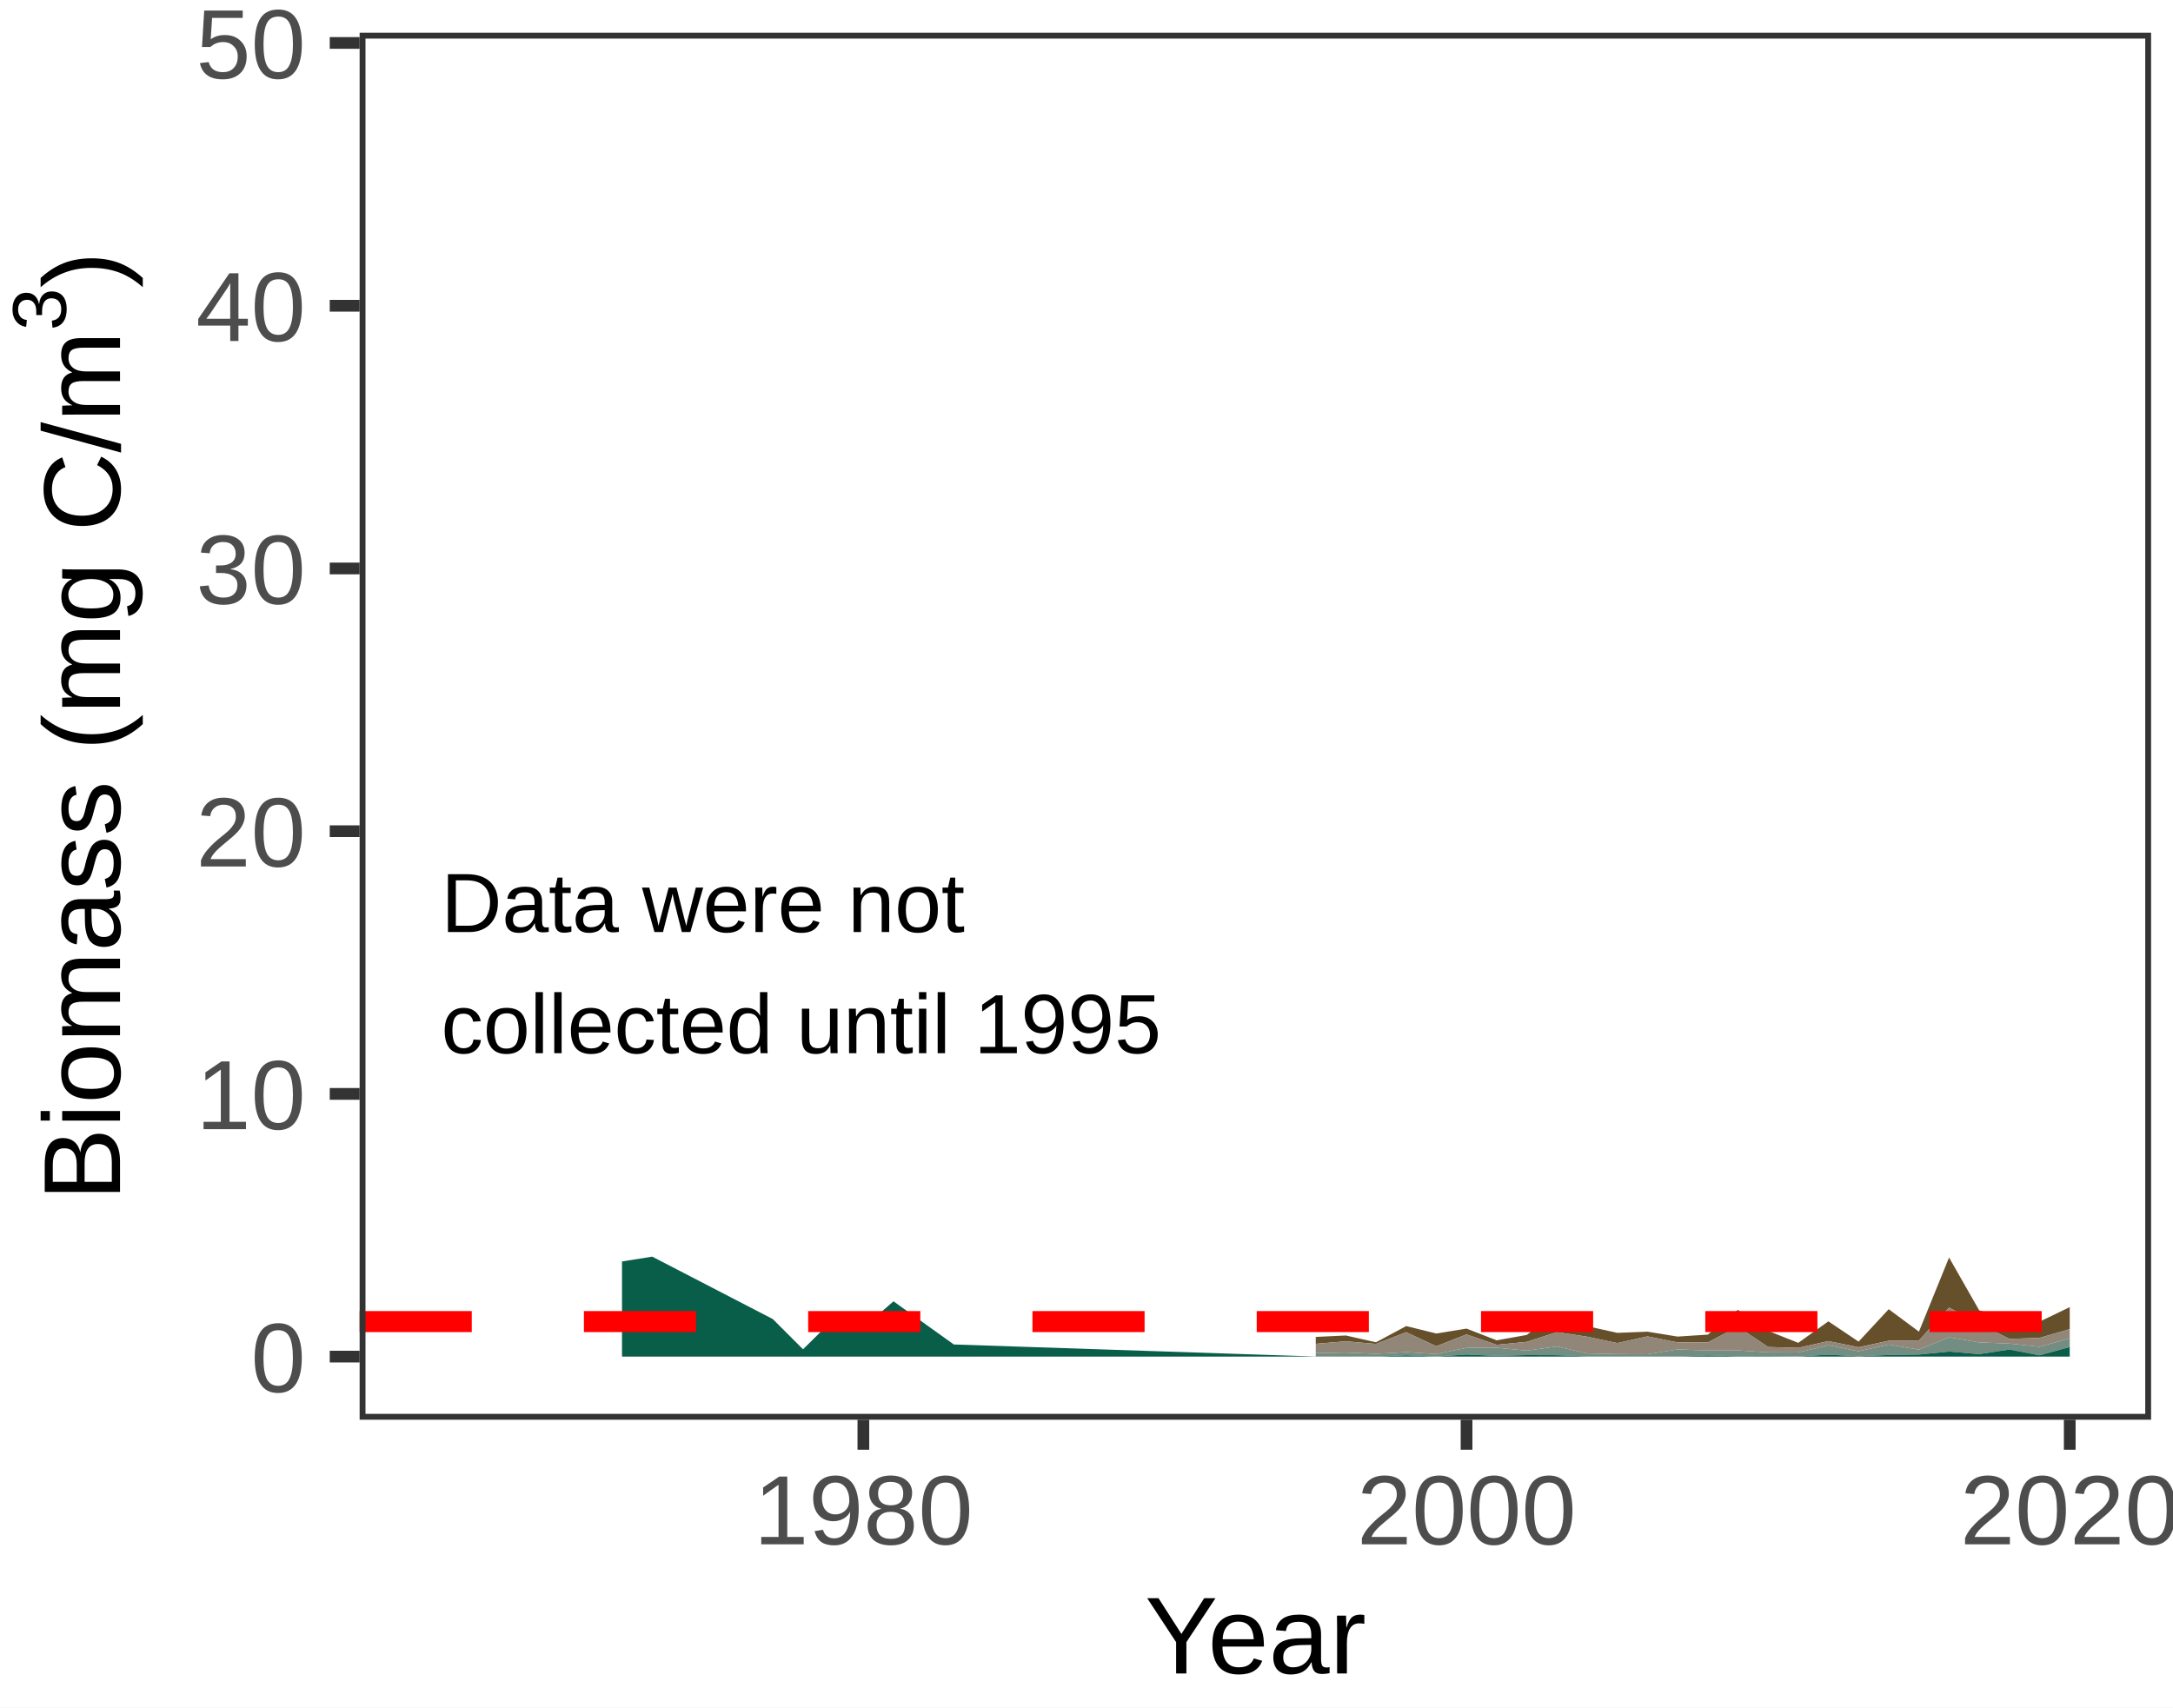
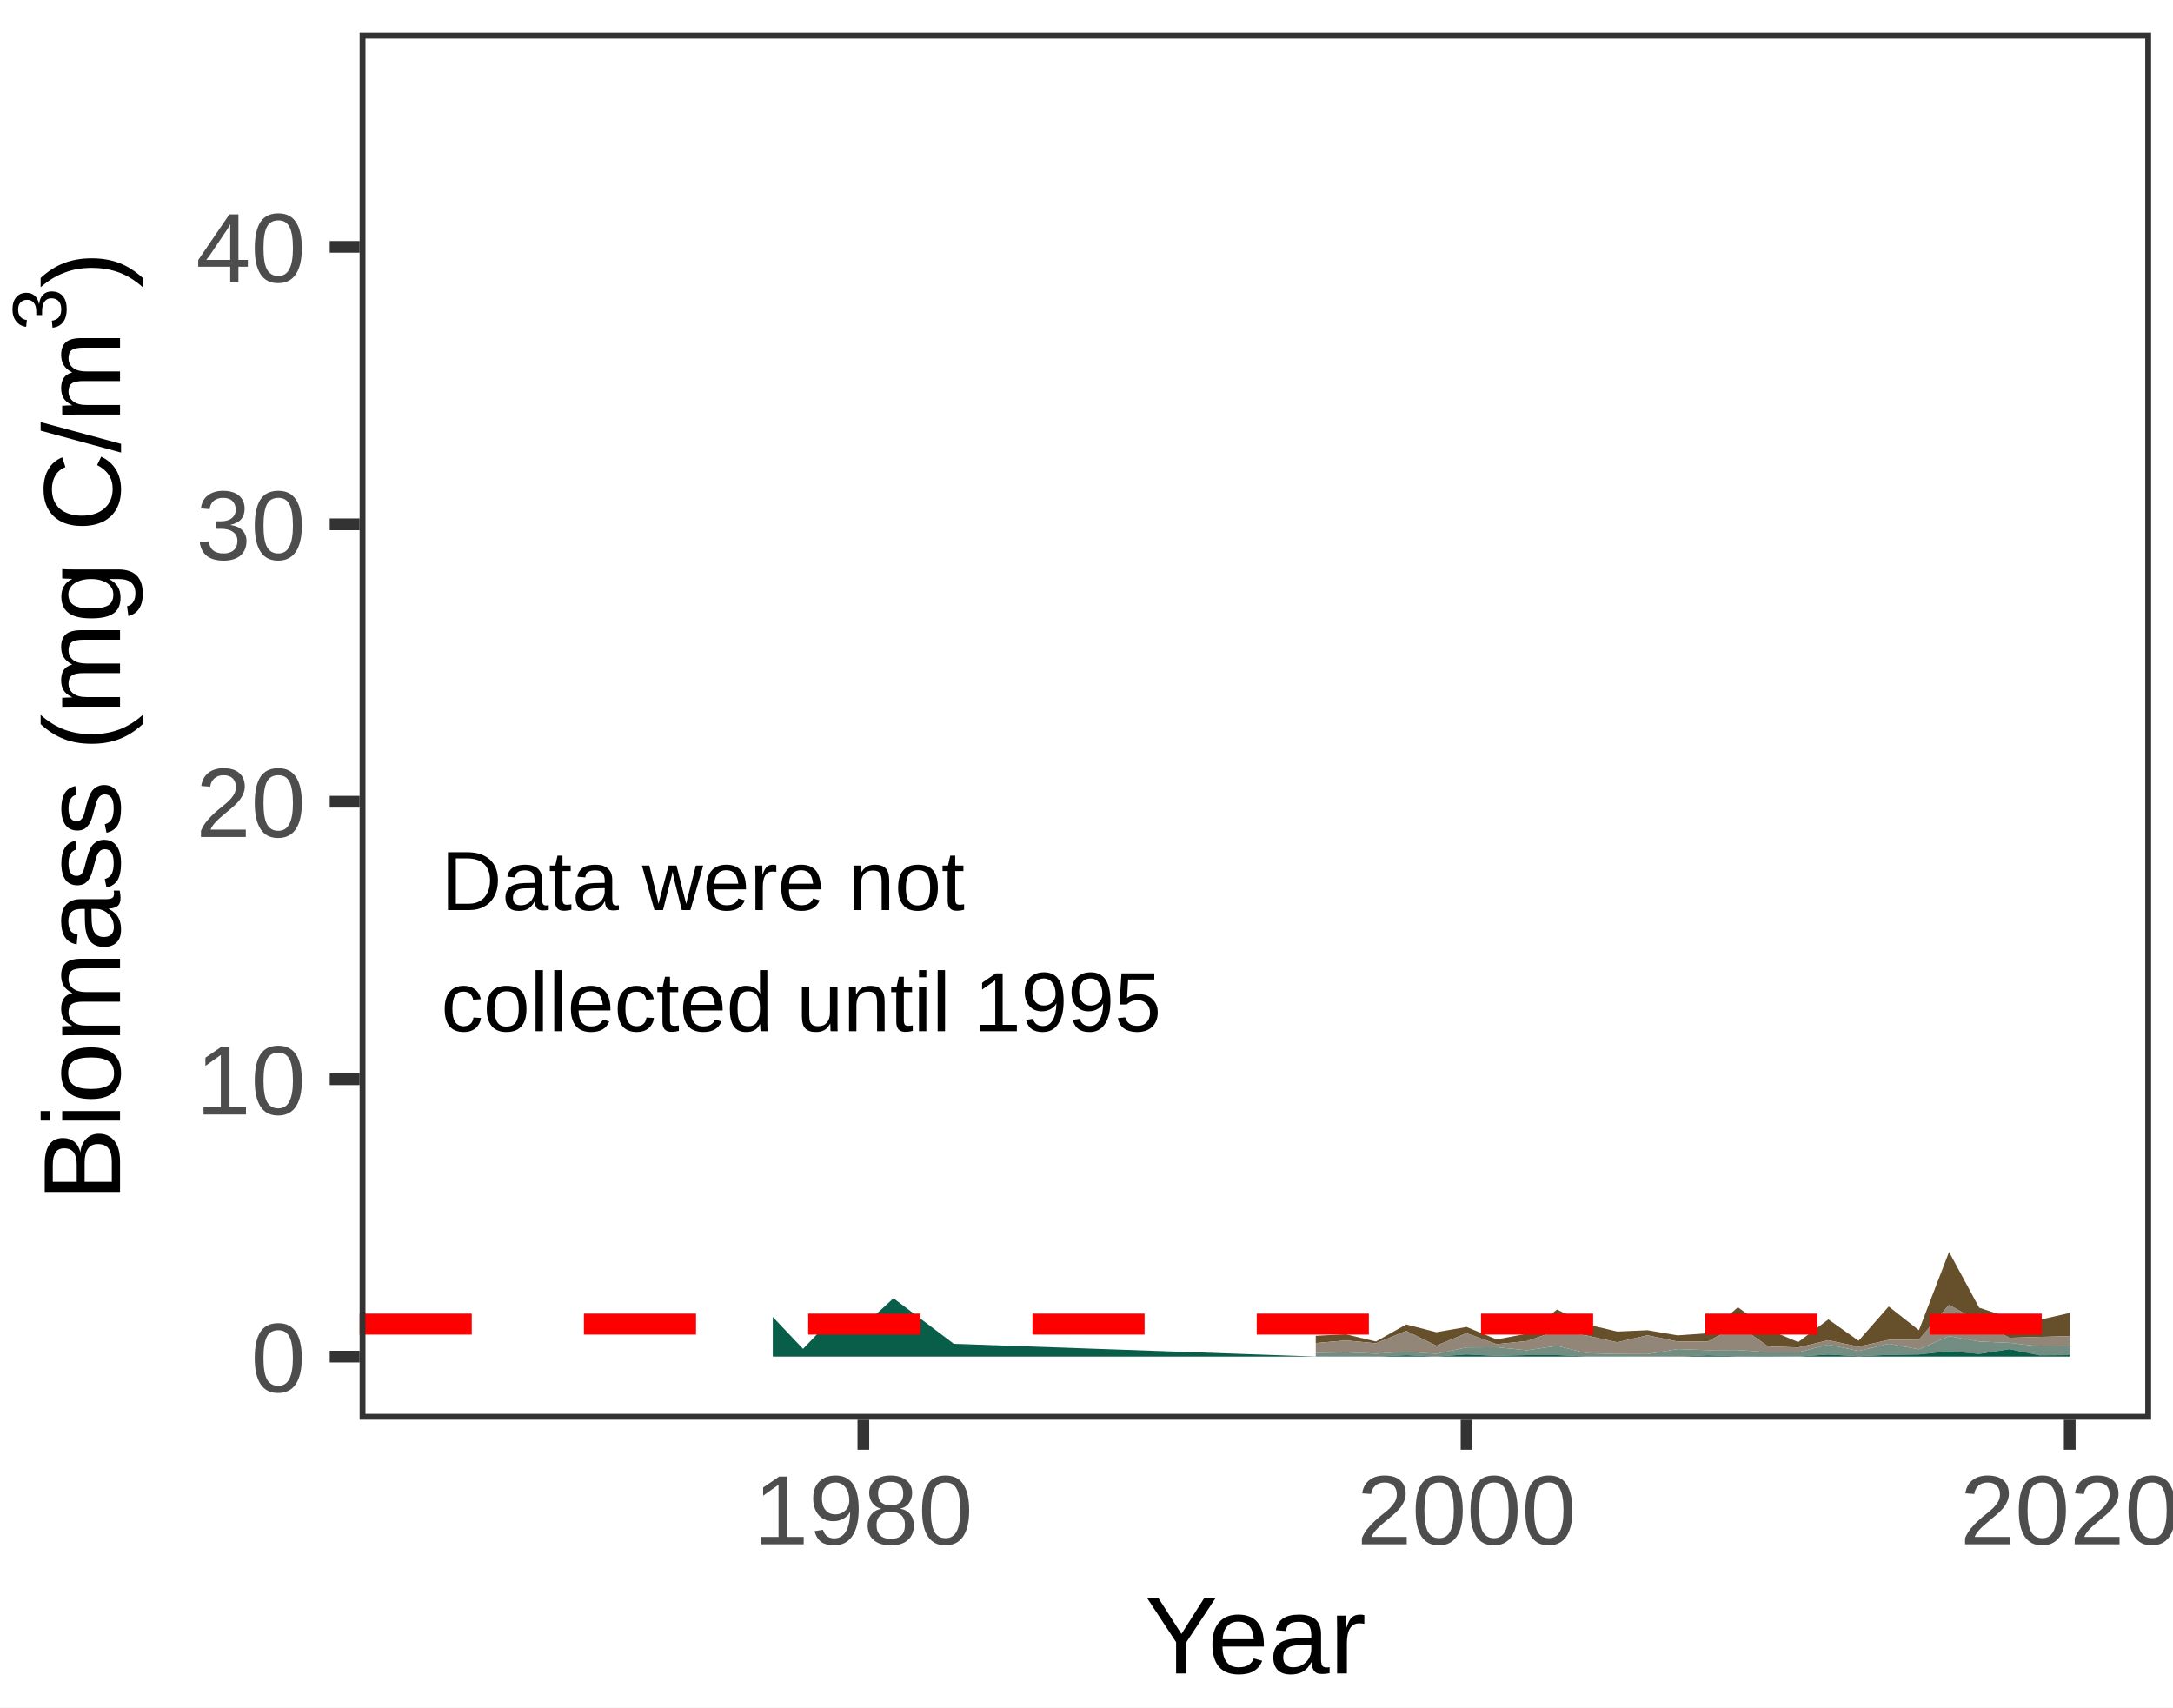
<svg xmlns="http://www.w3.org/2000/svg" class="svglite" width="198.43pt" height="155.91pt" viewBox="0 0 198.43 155.91">
  <defs>
    <style type="text/css">
    .svglite line, .svglite polyline, .svglite polygon, .svglite path, .svglite rect, .svglite circle {
      fill: none;
      stroke: #000000;
      stroke-linecap: round;
      stroke-linejoin: round;
      stroke-miterlimit: 10.00;
    }
  </style>
  </defs>
  <rect width="100%" height="100%" style="stroke: none; fill: #FFFFFF;" />
  <defs>
    <clipPath id="cpMC4wMHwxOTguNDN8MC4wMHwxNTUuOTE=">
      <rect x="0.00" y="0.00" width="198.43" height="155.91" />
    </clipPath>
  </defs>
  <g clip-path="url(#cpMC4wMHwxOTguNDN8MC4wMHwxNTUuOTE=)">
    <rect x="0.00" y="0.00" width="198.43" height="155.91" style="stroke-width: 1.07; stroke: #FFFFFF; fill: #FFFFFF;" />
  </g>
  <defs>
    <clipPath id="cpMzIuODR8MTk2LjQzfDIuOTl8MTI5LjY0">
      <rect x="32.84" y="2.99" width="163.59" height="126.65" />
    </clipPath>
  </defs>
  <g clip-path="url(#cpMzIuODR8MTk2LjQzfDIuOTl8MTI5LjY0)">
    <rect x="32.84" y="2.99" width="163.59" height="126.65" style="stroke-width: 1.07; stroke: none; fill: #FFFFFF;" />
-     <polygon points="120.15,122.08 122.90,121.95 125.65,122.57 128.41,121.09 131.16,121.77 133.92,121.32 136.67,122.39 139.42,121.90 142.18,119.81 144.93,121.10 147.69,121.71 150.44,121.60 153.19,122.05 155.95,121.87 158.70,119.61 161.46,121.53 164.21,122.62 166.96,120.66 169.72,122.51 172.47,119.55 175.23,121.60 177.98,114.83 180.73,119.65 183.49,120.52 186.24,120.69 189.00,119.36 189.00,121.37 186.24,122.17 183.49,122.26 180.73,120.87 177.98,119.40 175.23,122.40 172.47,122.43 169.72,123.02 166.96,122.46 164.21,123.08 161.46,123.00 158.70,121.15 155.95,122.58 153.19,122.58 150.44,122.03 147.69,122.64 144.93,122.06 142.18,121.64 139.42,122.53 136.67,122.80 133.92,121.85 131.16,122.93 128.41,121.65 125.65,122.72 122.90,122.48 120.15,122.71 " style="stroke-width: 0.00; stroke: none; fill: #664F2B;" />
-     <polyline points="120.15,122.08 122.90,121.95 125.65,122.57 128.41,121.09 131.16,121.77 133.92,121.32 136.67,122.39 139.42,121.90 142.18,119.81 144.93,121.10 147.69,121.71 150.44,121.60 153.19,122.05 155.95,121.87 158.70,119.61 161.46,121.53 164.21,122.62 166.96,120.66 169.72,122.51 172.47,119.55 175.23,121.60 177.98,114.83 180.73,119.65 183.49,120.52 186.24,120.69 189.00,119.36 " style="stroke-width: 1.07; stroke: none;" />
-     <polygon points="120.15,122.71 122.90,122.48 125.65,122.72 128.41,121.65 131.16,122.93 133.92,121.85 136.67,122.80 139.42,122.53 142.18,121.64 144.93,122.06 147.69,122.64 150.44,122.03 153.19,122.58 155.95,122.58 158.70,121.15 161.46,123.00 164.21,123.08 166.96,122.46 169.72,123.02 172.47,122.43 175.23,122.40 177.98,119.40 180.73,120.87 183.49,122.26 186.24,122.17 189.00,121.37 189.00,122.21 186.24,122.98 183.49,122.69 180.73,122.58 177.98,122.11 175.23,123.24 172.47,122.78 169.72,123.39 166.96,122.84 164.21,123.50 161.46,123.49 158.70,123.31 155.95,123.32 153.19,123.22 150.44,123.66 147.69,123.65 144.93,123.59 142.18,122.95 139.42,123.33 136.67,123.07 133.92,123.08 131.16,123.64 128.41,123.47 125.65,123.62 122.90,123.51 120.15,123.56 " style="stroke-width: 0.00; stroke: none; fill: #928678;" />
-     <polyline points="120.15,122.71 122.90,122.48 125.65,122.72 128.41,121.65 131.16,122.93 133.92,121.85 136.67,122.80 139.42,122.53 142.18,121.64 144.93,122.06 147.69,122.64 150.44,122.03 153.19,122.58 155.95,122.58 158.70,121.15 161.46,123.00 164.21,123.08 166.96,122.46 169.72,123.02 172.47,122.43 175.23,122.40 177.98,119.40 180.73,120.87 183.49,122.26 186.24,122.17 189.00,121.37 " style="stroke-width: 1.07; stroke: none;" />
-     <polygon points="120.15,123.56 122.90,123.51 125.65,123.62 128.41,123.47 131.16,123.64 133.92,123.08 136.67,123.07 139.42,123.33 142.18,122.95 144.93,123.59 147.69,123.65 150.44,123.66 153.19,123.22 155.95,123.32 158.70,123.31 161.46,123.49 164.21,123.50 166.96,122.84 169.72,123.39 172.47,122.78 175.23,123.24 177.98,122.11 180.73,122.58 183.49,122.69 186.24,122.98 189.00,122.21 189.00,123.00 186.24,123.76 183.49,123.23 180.73,123.65 177.98,123.42 175.23,123.69 172.47,123.73 169.72,123.85 166.96,123.70 164.21,123.87 161.46,123.84 158.70,123.85 155.95,123.77 153.19,123.88 150.44,123.88 147.69,123.86 144.93,123.86 142.18,123.75 139.42,123.74 136.67,123.81 133.92,123.69 131.16,123.87 128.41,123.76 125.65,123.88 122.90,123.86 120.15,123.87 " style="stroke-width: 0.00; stroke: none; fill: #748D83;" />
-     <polyline points="120.15,123.56 122.90,123.51 125.65,123.62 128.41,123.47 131.16,123.64 133.92,123.08 136.67,123.07 139.42,123.33 142.18,122.95 144.93,123.59 147.69,123.65 150.44,123.66 153.19,123.22 155.95,123.32 158.70,123.31 161.46,123.49 164.21,123.50 166.96,122.84 169.72,123.39 172.47,122.78 175.23,123.24 177.98,122.11 180.73,122.58 183.49,122.69 186.24,122.98 189.00,122.21 " style="stroke-width: 1.07; stroke: none;" />
-     <polygon points="56.80,115.19 59.56,114.75 70.57,120.45 73.33,123.21 76.08,120.49 78.84,121.22 81.59,118.83 87.10,122.77 120.15,123.87 122.90,123.86 125.65,123.88 128.41,123.76 131.16,123.87 133.92,123.69 136.67,123.81 139.42,123.74 142.18,123.75 144.93,123.86 147.69,123.86 150.44,123.88 153.19,123.88 155.95,123.77 158.70,123.85 161.46,123.84 164.21,123.87 166.96,123.70 169.72,123.85 172.47,123.73 175.23,123.69 177.98,123.42 180.73,123.65 183.49,123.23 186.24,123.76 189.00,123.00 189.00,123.88 186.24,123.88 183.49,123.88 180.73,123.88 177.98,123.88 175.23,123.88 172.47,123.88 169.72,123.88 166.96,123.88 164.21,123.88 161.46,123.88 158.70,123.88 155.95,123.88 153.19,123.88 150.44,123.88 147.69,123.88 144.93,123.88 142.18,123.88 139.42,123.88 136.67,123.88 133.92,123.88 131.16,123.88 128.41,123.88 125.65,123.88 122.90,123.88 120.15,123.88 87.10,123.88 81.59,123.88 78.84,123.88 76.08,123.88 73.33,123.88 70.57,123.88 59.56,123.88 56.80,123.88 " style="stroke-width: 0.00; stroke: none; fill: #095E49;" />
-     <polyline points="56.80,115.19 59.56,114.75 70.57,120.45 73.33,123.21 76.08,120.49 78.84,121.22 81.59,118.83 87.10,122.77 120.15,123.87 122.90,123.86 125.65,123.88 128.41,123.76 131.16,123.87 133.92,123.69 136.67,123.81 139.42,123.74 142.18,123.75 144.93,123.86 147.69,123.86 150.44,123.88 153.19,123.88 155.95,123.77 158.70,123.85 161.46,123.84 164.21,123.87 166.96,123.70 169.72,123.85 172.47,123.73 175.23,123.69 177.98,123.42 180.73,123.65 183.49,123.23 186.24,123.76 189.00,123.00 " style="stroke-width: 1.07; stroke: none;" />
-     <line x1="32.84" y1="120.68" x2="196.43" y2="120.68" style="stroke-width: 1.92; stroke: #FF0000; stroke-dasharray: 10.24,10.24; stroke-linecap: butt;" />
-     <text x="40.28" y="85.11" style="font-size: 7.68px; font-family: Arial;" textLength="49.92px" lengthAdjust="spacingAndGlyphs">Data were not </text>
-     <text x="40.28" y="96.17" style="font-size: 7.68px; font-family: Arial;" textLength="67.85px" lengthAdjust="spacingAndGlyphs"> collected until 1995</text>
+     <polygon points="120.15,121.98 122.90,121.84 125.65,122.50 128.41,120.94 131.16,121.65 133.92,121.17 136.67,122.31 139.42,121.79 142.18,119.58 144.93,120.94 147.69,121.59 150.44,121.47 153.19,121.94 155.95,121.75 158.70,119.37 161.46,121.40 164.21,122.55 166.96,120.48 169.72,122.43 172.47,119.30 175.23,121.47 177.98,114.32 180.73,119.41 183.49,120.33 186.24,120.52 189.00,119.89 189.00,122.01 186.24,122.08 183.49,122.16 180.73,120.70 177.98,119.15 175.23,122.32 172.47,122.35 169.72,122.97 166.96,122.38 164.21,123.04 161.46,122.95 158.70,121.00 155.95,122.50 153.19,122.50 150.44,121.93 147.69,122.57 144.93,121.96 142.18,121.52 139.42,122.46 136.67,122.74 133.92,121.74 131.16,122.88 128.41,121.53 125.65,122.66 122.90,122.40 120.15,122.64 " style="stroke-width: 0.00; stroke: none; fill: #664F2B;" />
+     <polyline points="120.15,121.98 122.90,121.84 125.65,122.50 128.41,120.94 131.16,121.65 133.92,121.17 136.67,122.31 139.42,121.79 142.18,119.58 144.93,120.94 147.69,121.59 150.44,121.47 153.19,121.94 155.95,121.75 158.70,119.37 161.46,121.40 164.21,122.55 166.96,120.48 169.72,122.43 172.47,119.30 175.23,121.47 177.98,114.32 180.73,119.41 183.49,120.33 186.24,120.52 189.00,119.89 " style="stroke-width: 1.07; stroke: none;" />
+     <polygon points="120.15,122.64 122.90,122.40 125.65,122.66 128.41,121.53 131.16,122.88 133.92,121.74 136.67,122.74 139.42,122.46 142.18,121.52 144.93,121.96 147.69,122.57 150.44,121.93 153.19,122.50 155.95,122.50 158.70,121.00 161.46,122.95 164.21,123.04 166.96,122.38 169.72,122.97 172.47,122.35 175.23,122.32 177.98,119.15 180.73,120.70 183.49,122.16 186.24,122.08 189.00,122.01 189.00,122.90 186.24,122.94 183.49,122.62 180.73,122.50 177.98,122.01 175.23,123.21 172.47,122.71 169.72,123.36 166.96,122.78 164.21,123.48 161.46,123.47 158.70,123.28 155.95,123.29 153.19,123.19 150.44,123.65 147.69,123.64 144.93,123.57 142.18,122.90 139.42,123.30 136.67,123.02 133.92,123.04 131.16,123.62 128.41,123.44 125.65,123.61 122.90,123.49 120.15,123.54 " style="stroke-width: 0.00; stroke: none; fill: #928678;" />
+     <polyline points="120.15,122.64 122.90,122.40 125.65,122.66 128.41,121.53 131.16,122.88 133.92,121.74 136.67,122.74 139.42,122.46 142.18,121.52 144.93,121.96 147.69,122.57 150.44,121.93 153.19,122.50 155.95,122.50 158.70,121.00 161.46,122.95 164.21,123.04 166.96,122.38 169.72,122.97 172.47,122.35 175.23,122.32 177.98,119.15 180.73,120.70 183.49,122.16 186.24,122.08 189.00,122.01 " style="stroke-width: 1.07; stroke: none;" />
+     <polygon points="120.15,123.54 122.90,123.49 125.65,123.61 128.41,123.44 131.16,123.62 133.92,123.04 136.67,123.02 139.42,123.30 142.18,122.90 144.93,123.57 147.69,123.64 150.44,123.65 153.19,123.19 155.95,123.29 158.70,123.28 161.46,123.47 164.21,123.48 166.96,122.78 169.72,123.36 172.47,122.71 175.23,123.21 177.98,122.01 180.73,122.50 183.49,122.62 186.24,122.94 189.00,122.90 189.00,123.74 186.24,123.76 183.49,123.20 180.73,123.63 177.98,123.39 175.23,123.68 172.47,123.72 169.72,123.84 166.96,123.69 164.21,123.87 161.46,123.84 158.70,123.85 155.95,123.76 153.19,123.88 150.44,123.88 147.69,123.86 144.93,123.86 142.18,123.74 139.42,123.74 136.67,123.81 133.92,123.68 131.16,123.87 128.41,123.75 125.65,123.88 122.90,123.86 120.15,123.87 " style="stroke-width: 0.00; stroke: none; fill: #748D83;" />
+     <polyline points="120.15,123.54 122.90,123.49 125.65,123.61 128.41,123.44 131.16,123.62 133.92,123.04 136.67,123.02 139.42,123.30 142.18,122.90 144.93,123.57 147.69,123.64 150.44,123.65 153.19,123.19 155.95,123.29 158.70,123.28 161.46,123.47 164.21,123.48 166.96,122.78 169.72,123.36 172.47,122.71 175.23,123.21 177.98,122.01 180.73,122.50 183.49,122.62 186.24,122.94 189.00,122.90 " style="stroke-width: 1.07; stroke: none;" />
+     <polygon points="70.57,120.26 73.33,123.17 76.08,120.30 78.84,121.07 81.59,118.55 87.10,122.71 120.15,123.87 122.90,123.86 125.65,123.88 128.41,123.75 131.16,123.87 133.92,123.68 136.67,123.81 139.42,123.74 142.18,123.74 144.93,123.86 147.69,123.86 150.44,123.88 153.19,123.88 155.95,123.76 158.70,123.85 161.46,123.84 164.21,123.87 166.96,123.69 169.72,123.84 172.47,123.72 175.23,123.68 177.98,123.39 180.73,123.63 183.49,123.20 186.24,123.76 189.00,123.74 189.00,123.88 186.24,123.88 183.49,123.88 180.73,123.88 177.98,123.88 175.23,123.88 172.47,123.88 169.72,123.88 166.96,123.88 164.21,123.88 161.46,123.88 158.70,123.88 155.95,123.88 153.19,123.88 150.44,123.88 147.69,123.88 144.93,123.88 142.18,123.88 139.42,123.88 136.67,123.88 133.92,123.88 131.16,123.88 128.41,123.88 125.65,123.88 122.90,123.88 120.15,123.88 87.10,123.88 81.59,123.88 78.84,123.88 76.08,123.88 73.33,123.88 70.57,123.88 " style="stroke-width: 0.00; stroke: none; fill: #095E49;" />
+     <polyline points="70.57,120.26 73.33,123.17 76.08,120.30 78.84,121.07 81.59,118.55 87.10,122.71 120.15,123.87 122.90,123.86 125.65,123.88 128.41,123.75 131.16,123.87 133.92,123.68 136.67,123.81 139.42,123.74 142.18,123.74 144.93,123.86 147.69,123.86 150.44,123.88 153.19,123.88 155.95,123.76 158.70,123.85 161.46,123.84 164.21,123.87 166.96,123.69 169.72,123.84 172.47,123.72 175.23,123.68 177.98,123.39 180.73,123.63 183.49,123.20 186.24,123.76 189.00,123.74 " style="stroke-width: 1.07; stroke: none;" />
+     <line x1="32.84" y1="120.91" x2="196.43" y2="120.91" style="stroke-width: 1.92; stroke: #FF0000; stroke-dasharray: 10.24,10.24; stroke-linecap: butt;" />
+     <text x="40.28" y="83.10" style="font-size: 7.68px; font-family: Arial;" textLength="49.92px" lengthAdjust="spacingAndGlyphs">Data were not </text>
+     <text x="40.28" y="94.16" style="font-size: 7.68px; font-family: Arial;" textLength="67.85px" lengthAdjust="spacingAndGlyphs"> collected until 1995</text>
    <rect x="32.84" y="2.99" width="163.59" height="126.65" style="stroke-width: 1.07; stroke: #333333;" />
  </g>
  <g clip-path="url(#cpMC4wMHwxOTguNDN8MC4wMHwxNTUuOTE=)">
    <text x="27.91" y="127.11" text-anchor="end" style="font-size: 9.00px; fill: #4D4D4D; font-family: Arial;" textLength="5.00px" lengthAdjust="spacingAndGlyphs">0</text>
-     <text x="27.91" y="103.11" text-anchor="end" style="font-size: 9.00px; fill: #4D4D4D; font-family: Arial;" textLength="10.01px" lengthAdjust="spacingAndGlyphs">10</text>
-     <text x="27.91" y="79.12" text-anchor="end" style="font-size: 9.00px; fill: #4D4D4D; font-family: Arial;" textLength="10.01px" lengthAdjust="spacingAndGlyphs">20</text>
-     <text x="27.91" y="55.13" text-anchor="end" style="font-size: 9.00px; fill: #4D4D4D; font-family: Arial;" textLength="10.01px" lengthAdjust="spacingAndGlyphs">30</text>
-     <text x="27.91" y="31.14" text-anchor="end" style="font-size: 9.00px; fill: #4D4D4D; font-family: Arial;" textLength="10.01px" lengthAdjust="spacingAndGlyphs">40</text>
-     <text x="27.91" y="7.15" text-anchor="end" style="font-size: 9.00px; fill: #4D4D4D; font-family: Arial;" textLength="10.01px" lengthAdjust="spacingAndGlyphs">50</text>
+     <text x="27.91" y="101.77" text-anchor="end" style="font-size: 9.00px; fill: #4D4D4D; font-family: Arial;" textLength="10.01px" lengthAdjust="spacingAndGlyphs">10</text>
+     <text x="27.91" y="76.43" text-anchor="end" style="font-size: 9.00px; fill: #4D4D4D; font-family: Arial;" textLength="10.01px" lengthAdjust="spacingAndGlyphs">20</text>
+     <text x="27.91" y="51.10" text-anchor="end" style="font-size: 9.00px; fill: #4D4D4D; font-family: Arial;" textLength="10.01px" lengthAdjust="spacingAndGlyphs">30</text>
+     <text x="27.91" y="25.76" text-anchor="end" style="font-size: 9.00px; fill: #4D4D4D; font-family: Arial;" textLength="10.01px" lengthAdjust="spacingAndGlyphs">40</text>
    <polyline points="30.11,123.88 32.84,123.88 " style="stroke-width: 1.07; stroke: #333333; stroke-linecap: butt;" />
-     <polyline points="30.11,99.89 32.84,99.89 " style="stroke-width: 1.07; stroke: #333333; stroke-linecap: butt;" />
-     <polyline points="30.11,75.90 32.84,75.90 " style="stroke-width: 1.07; stroke: #333333; stroke-linecap: butt;" />
-     <polyline points="30.11,51.91 32.84,51.91 " style="stroke-width: 1.07; stroke: #333333; stroke-linecap: butt;" />
-     <polyline points="30.11,27.92 32.84,27.92 " style="stroke-width: 1.07; stroke: #333333; stroke-linecap: butt;" />
-     <polyline points="30.11,3.92 32.84,3.92 " style="stroke-width: 1.07; stroke: #333333; stroke-linecap: butt;" />
+     <polyline points="30.11,98.55 32.84,98.55 " style="stroke-width: 1.07; stroke: #333333; stroke-linecap: butt;" />
+     <polyline points="30.11,73.21 32.84,73.21 " style="stroke-width: 1.07; stroke: #333333; stroke-linecap: butt;" />
+     <polyline points="30.11,47.88 32.84,47.88 " style="stroke-width: 1.07; stroke: #333333; stroke-linecap: butt;" />
+     <polyline points="30.11,22.54 32.84,22.54 " style="stroke-width: 1.07; stroke: #333333; stroke-linecap: butt;" />
    <polyline points="78.84,132.38 78.84,129.64 " style="stroke-width: 1.07; stroke: #333333; stroke-linecap: butt;" />
    <polyline points="133.92,132.38 133.92,129.64 " style="stroke-width: 1.07; stroke: #333333; stroke-linecap: butt;" />
    <polyline points="189.00,132.38 189.00,129.64 " style="stroke-width: 1.07; stroke: #333333; stroke-linecap: butt;" />
    <text x="78.84" y="141.02" text-anchor="middle" style="font-size: 9.00px; fill: #4D4D4D; font-family: Arial;" textLength="20.02px" lengthAdjust="spacingAndGlyphs">1980</text>
    <text x="133.92" y="141.02" text-anchor="middle" style="font-size: 9.00px; fill: #4D4D4D; font-family: Arial;" textLength="20.02px" lengthAdjust="spacingAndGlyphs">2000</text>
    <text x="189.00" y="141.02" text-anchor="middle" style="font-size: 9.00px; fill: #4D4D4D; font-family: Arial;" textLength="20.02px" lengthAdjust="spacingAndGlyphs">2020</text>
    <text x="114.64" y="152.81" text-anchor="middle" style="font-size: 10.00px; font-family: Arial;" textLength="20.22px" lengthAdjust="spacingAndGlyphs">Year</text>
    <text transform="translate(10.96,109.67) rotate(-90)" style="font-size: 10.00px; font-family: Arial;" textLength="79.48px" lengthAdjust="spacingAndGlyphs">Biomass (mg C/m</text>
    <text transform="translate(6.03,30.19) rotate(-90)" style="font-size: 7.00px; font-family: Arial;" textLength="3.90px" lengthAdjust="spacingAndGlyphs">3</text>
    <text transform="translate(10.96,26.29) rotate(-90)" style="font-size: 10.00px; font-family: Arial;" textLength="3.33px" lengthAdjust="spacingAndGlyphs">)</text>
  </g>
</svg>
